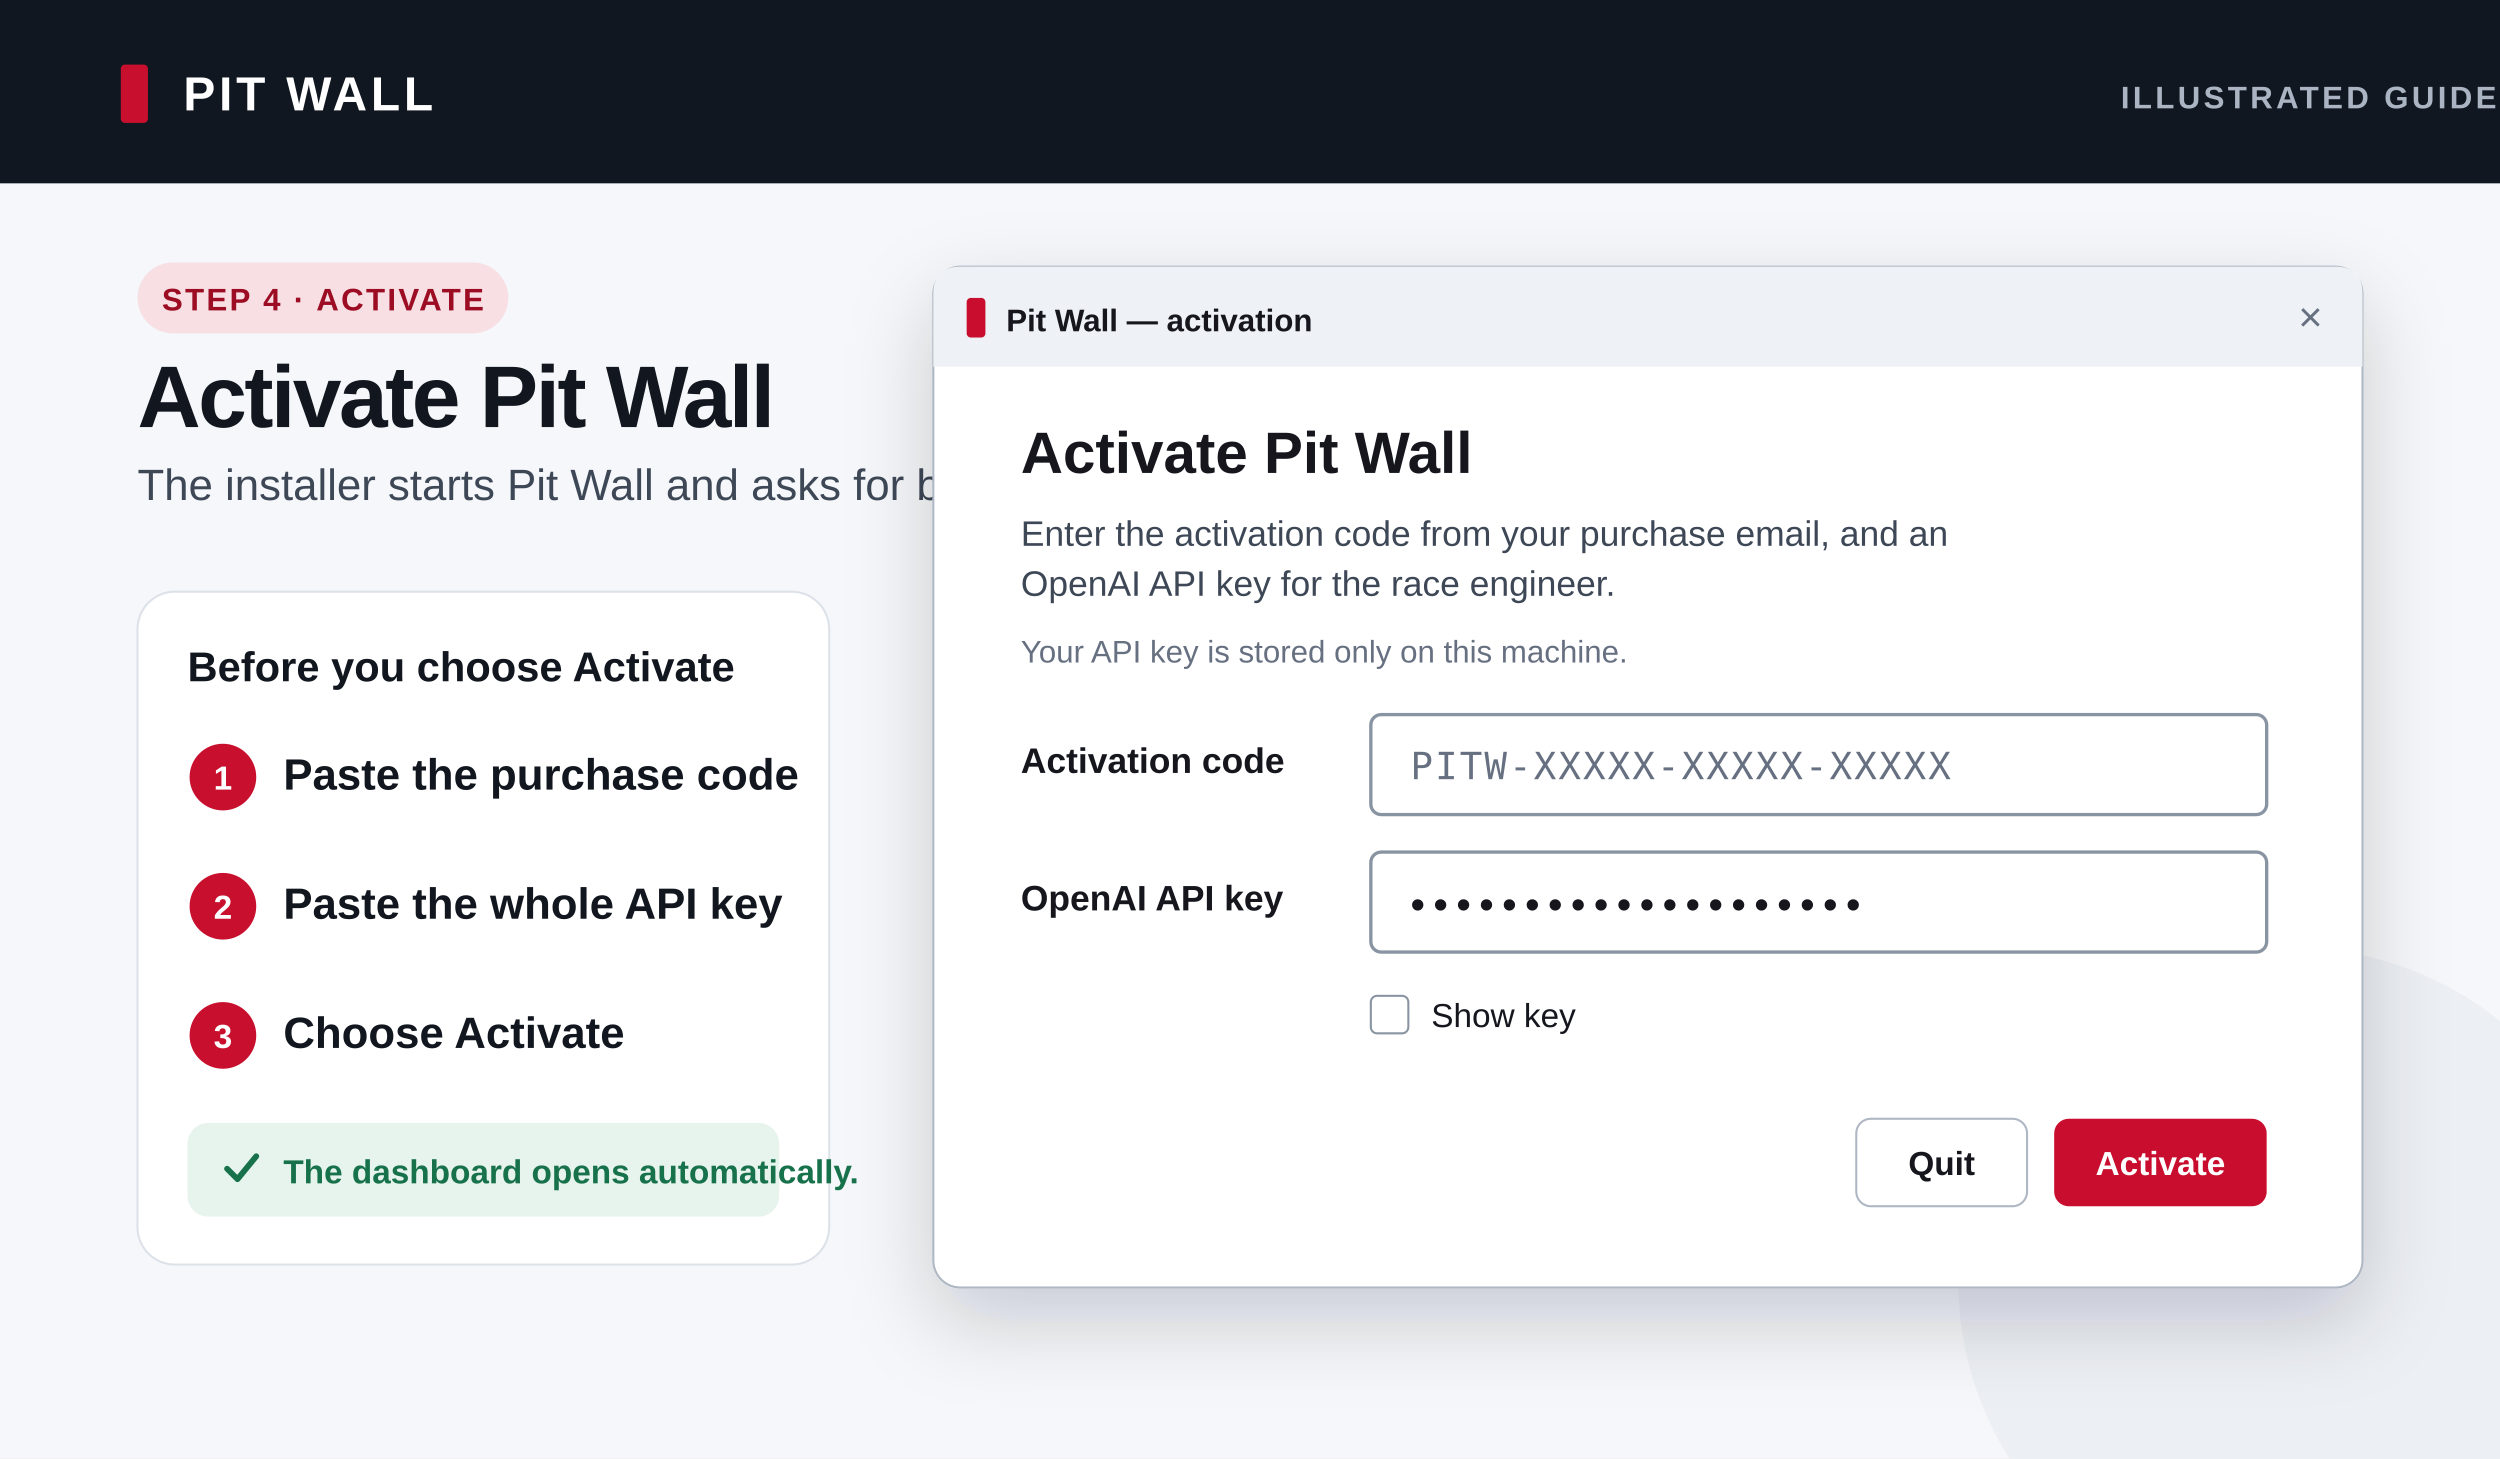
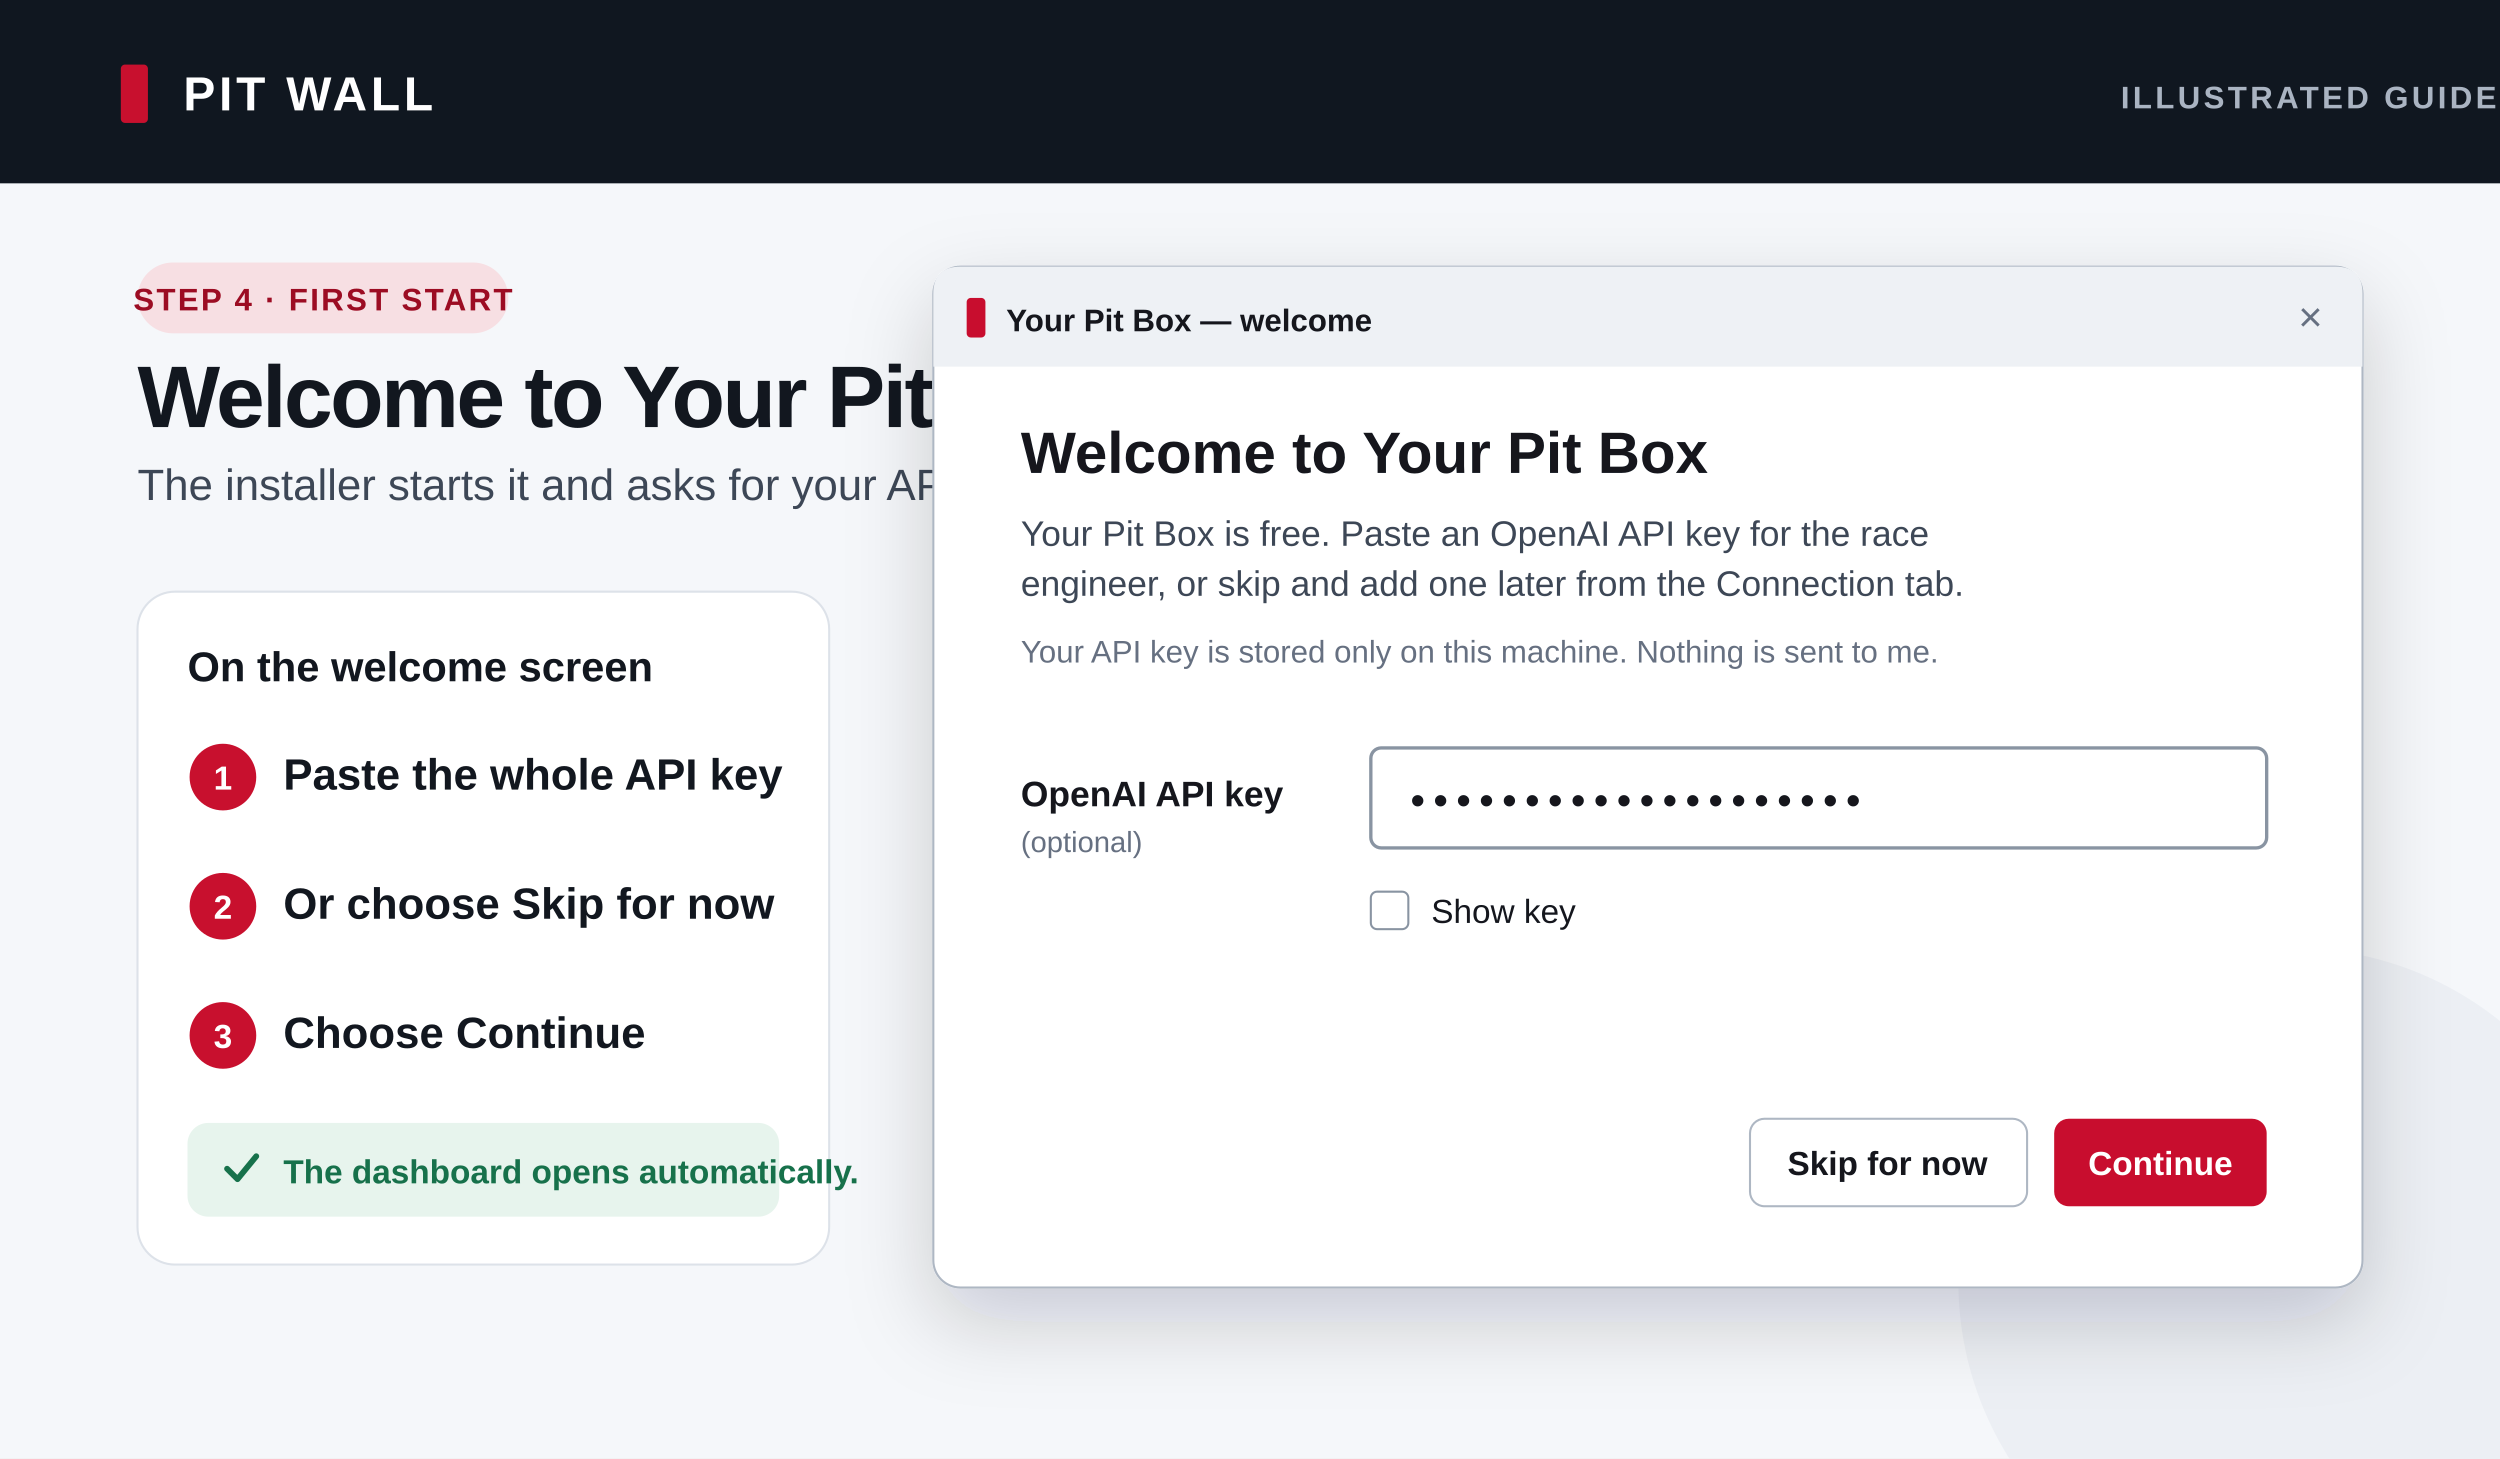
<svg xmlns="http://www.w3.org/2000/svg" width="1200" height="700" viewBox="0 0 1200 700" role="img" aria-labelledby="title desc">
  <defs>
    <filter id="shadow" x="-20%" y="-20%" width="140%" height="160%">
      <feDropShadow dx="0" dy="16" stdDeviation="20" flood-color="#101720" flood-opacity="0.18" />
    </filter>
    <style>
      .ui { font-family: system-ui, -apple-system, "Segoe UI", Arial, sans-serif; }
      .ink { fill: #12171f; }
      .copy { fill: #3d4756; }
      .muted { fill: #667081; }
      .small { font-size: 18px; }
      .body { font-size: 21px; }
      .strong { font-weight: 760; }
    </style>
  </defs>
  <rect width="1200" height="700" fill="#f5f7fa" />
  <circle cx="1100" cy="615" r="160" fill="#eceff4" />
  <path d="M0 0H1200V88H0Z" fill="#101720" />
  <g class="ui">
    <rect x="58" y="31" width="13" height="28" rx="2" fill="#c8102e" />
    <text x="88" y="53" fill="#ffffff" font-size="23" font-weight="820" letter-spacing="1.8">PIT WALL</text>
    <text x="1018" y="52" fill="#aab4c2" font-size="15" font-weight="700" letter-spacing="1.6">ILLUSTRATED GUIDE</text>
    <rect x="66" y="126" width="178" height="34" rx="17" fill="#f7dfe3" />
-     <text x="155" y="149" text-anchor="middle" fill="#9c0c23" font-size="15" font-weight="800" letter-spacing="1.1">STEP 4 · ACTIVATE</text>
-     <text x="66" y="205" class="ink" font-size="42" font-weight="820" letter-spacing="-1.2">Activate Pit Wall</text>
-     <text x="66" y="240" class="copy body">The installer starts Pit Wall and asks for both values once.</text>
+     <text x="155" y="149" text-anchor="middle" fill="#9c0c23" font-size="15" font-weight="800" letter-spacing="1.1">STEP 4 · FIRST START</text>
+     <text x="66" y="205" class="ink" font-size="42" font-weight="820" letter-spacing="-1.2">Welcome to Your Pit Box</text>
+     <text x="66" y="240" class="copy body">The installer starts it and asks for your API key once.</text>
    <g transform="translate(66 284)">
      <rect width="332" height="323" rx="18" fill="#ffffff" stroke="#dde2e9" />
-       <text x="24" y="43" class="ink" font-size="20" font-weight="800">Before you choose Activate</text>
+       <text x="24" y="43" class="ink" font-size="20" font-weight="800">On the welcome screen</text>
      <circle cx="41" cy="89" r="16" fill="#c8102e" />
      <text x="41" y="95" text-anchor="middle" fill="#fff" font-size="16" font-weight="800">1</text>
-       <text x="70" y="95" class="ink body strong">Paste the purchase code</text>
+       <text x="70" y="95" class="ink body strong">Paste the whole API key</text>
      <circle cx="41" cy="151" r="16" fill="#c8102e" />
      <text x="41" y="157" text-anchor="middle" fill="#fff" font-size="16" font-weight="800">2</text>
-       <text x="70" y="157" class="ink body strong">Paste the whole API key</text>
+       <text x="70" y="157" class="ink body strong">Or choose Skip for now</text>
      <circle cx="41" cy="213" r="16" fill="#c8102e" />
      <text x="41" y="219" text-anchor="middle" fill="#fff" font-size="16" font-weight="800">3</text>
-       <text x="70" y="219" class="ink body strong">Choose Activate</text>
+       <text x="70" y="219" class="ink body strong">Choose Continue</text>
      <rect x="24" y="255" width="284" height="45" rx="10" fill="#e7f4ed" />
      <path d="M43 277L48 282L57 271" fill="none" stroke="#17714b" stroke-width="2.8" stroke-linecap="round" stroke-linejoin="round" />
      <text x="70" y="284" fill="#17714b" font-size="16" font-weight="740">The dashboard opens automatically.</text>
    </g>
    <g transform="translate(448 128)" filter="url(#shadow)">
      <rect width="686" height="490" rx="13" fill="#ffffff" stroke="#aeb7c3" />
      <path d="M0 13Q0 0 13 0H673Q686 0 686 13V48H0Z" fill="#eef1f5" />
      <rect x="16" y="15" width="9" height="19" rx="2" fill="#c8102e" />
-       <text x="35" y="31" class="ink" font-size="15" font-weight="710">Pit Wall — activation</text>
+       <text x="35" y="31" class="ink" font-size="15" font-weight="710">Your Pit Box — welcome</text>
      <text x="661" y="31" text-anchor="middle" class="muted" font-size="20">×</text>
-       <text x="42" y="99" class="ink" font-size="28" font-weight="800">Activate Pit Wall</text>
-       <text x="42" y="134" class="copy" font-size="17">Enter the activation code from your purchase email, and an</text>
-       <text x="42" y="158" class="copy" font-size="17">OpenAI API key for the race engineer.</text>
-       <text x="42" y="190" class="muted" font-size="15">Your API key is stored only on this machine.</text>
-       <text x="42" y="243" class="ink" font-size="17" font-weight="700">Activation code</text>
-       <rect x="210" y="215" width="430" height="48" rx="5" fill="#ffffff" stroke="#8994a2" stroke-width="1.6" />
-       <text x="229" y="246" class="muted" font-size="18" font-family="ui-monospace, Consolas, monospace" letter-spacing="1">PITW-XXXXX-XXXXX-XXXXX</text>
-       <text x="42" y="309" class="ink" font-size="17" font-weight="700">OpenAI API key</text>
-       <rect x="210" y="281" width="430" height="48" rx="5" fill="#ffffff" stroke="#8994a2" stroke-width="1.6" />
-       <text x="229" y="313" class="ink" font-size="20" letter-spacing="4">••••••••••••••••••••</text>
-       <rect x="210" y="350" width="18" height="18" rx="3" fill="#ffffff" stroke="#8994a2" />
-       <text x="239" y="365" class="ink" font-size="16">Show key</text>
-       <rect x="443" y="409" width="82" height="42" rx="7" fill="#ffffff" stroke="#aeb7c3" />
-       <text x="484" y="436" text-anchor="middle" class="ink" font-size="16" font-weight="700">Quit</text>
+       <text x="42" y="99" class="ink" font-size="28" font-weight="800">Welcome to Your Pit Box</text>
+       <text x="42" y="134" class="copy" font-size="17">Your Pit Box is free. Paste an OpenAI API key for the race</text>
+       <text x="42" y="158" class="copy" font-size="17">engineer, or skip and add one later from the Connection tab.</text>
+       <text x="42" y="190" class="muted" font-size="15">Your API key is stored only on this machine. Nothing is sent to me.</text>
+       <text x="42" y="259" class="ink" font-size="17" font-weight="700">OpenAI API key</text>
+       <text x="42" y="281" class="muted" font-size="14">(optional)</text>
+       <rect x="210" y="231" width="430" height="48" rx="5" fill="#ffffff" stroke="#8994a2" stroke-width="1.6" />
+       <text x="229" y="263" class="ink" font-size="20" letter-spacing="4">••••••••••••••••••••</text>
+       <rect x="210" y="300" width="18" height="18" rx="3" fill="#ffffff" stroke="#8994a2" />
+       <text x="239" y="315" class="ink" font-size="16">Show key</text>
+       <rect x="392" y="409" width="133" height="42" rx="7" fill="#ffffff" stroke="#aeb7c3" />
+       <text x="458" y="436" text-anchor="middle" class="ink" font-size="16" font-weight="700">Skip for now</text>
      <rect x="538" y="409" width="102" height="42" rx="7" fill="#c8102e" />
-       <text x="589" y="436" text-anchor="middle" fill="#ffffff" font-size="16" font-weight="800">Activate</text>
+       <text x="589" y="436" text-anchor="middle" fill="#ffffff" font-size="16" font-weight="800">Continue</text>
    </g>
  </g>
</svg>
